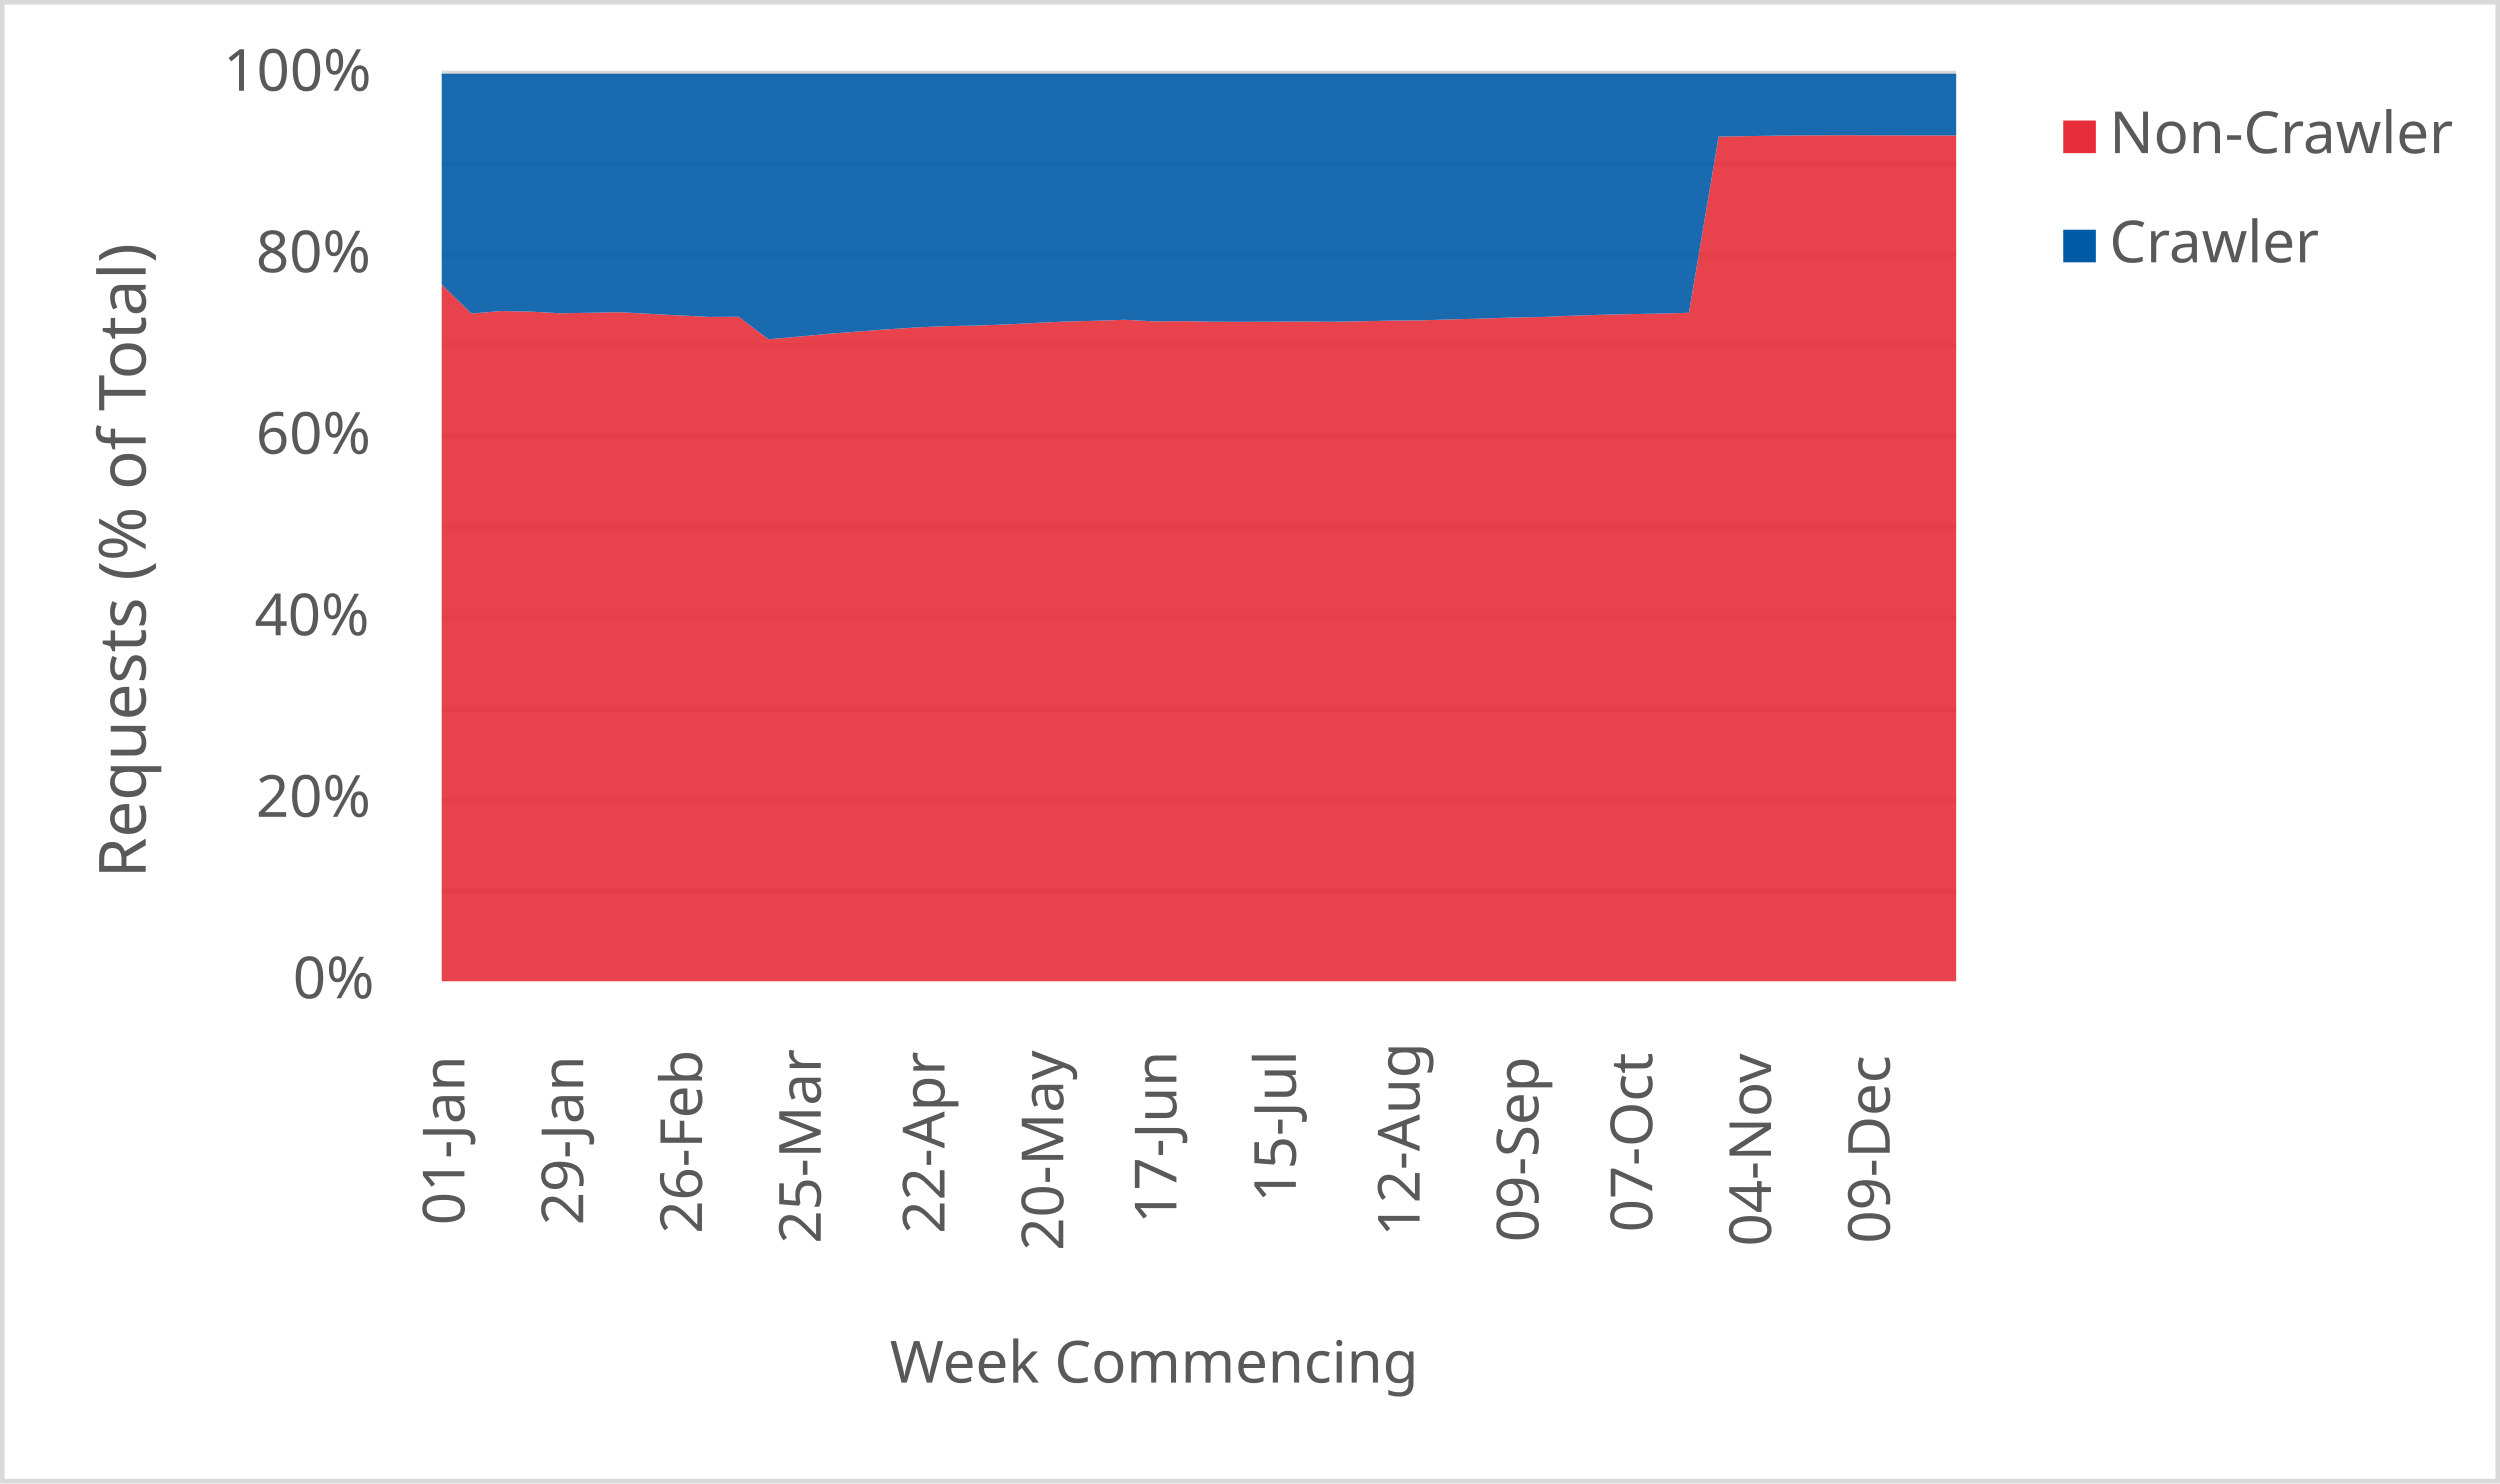
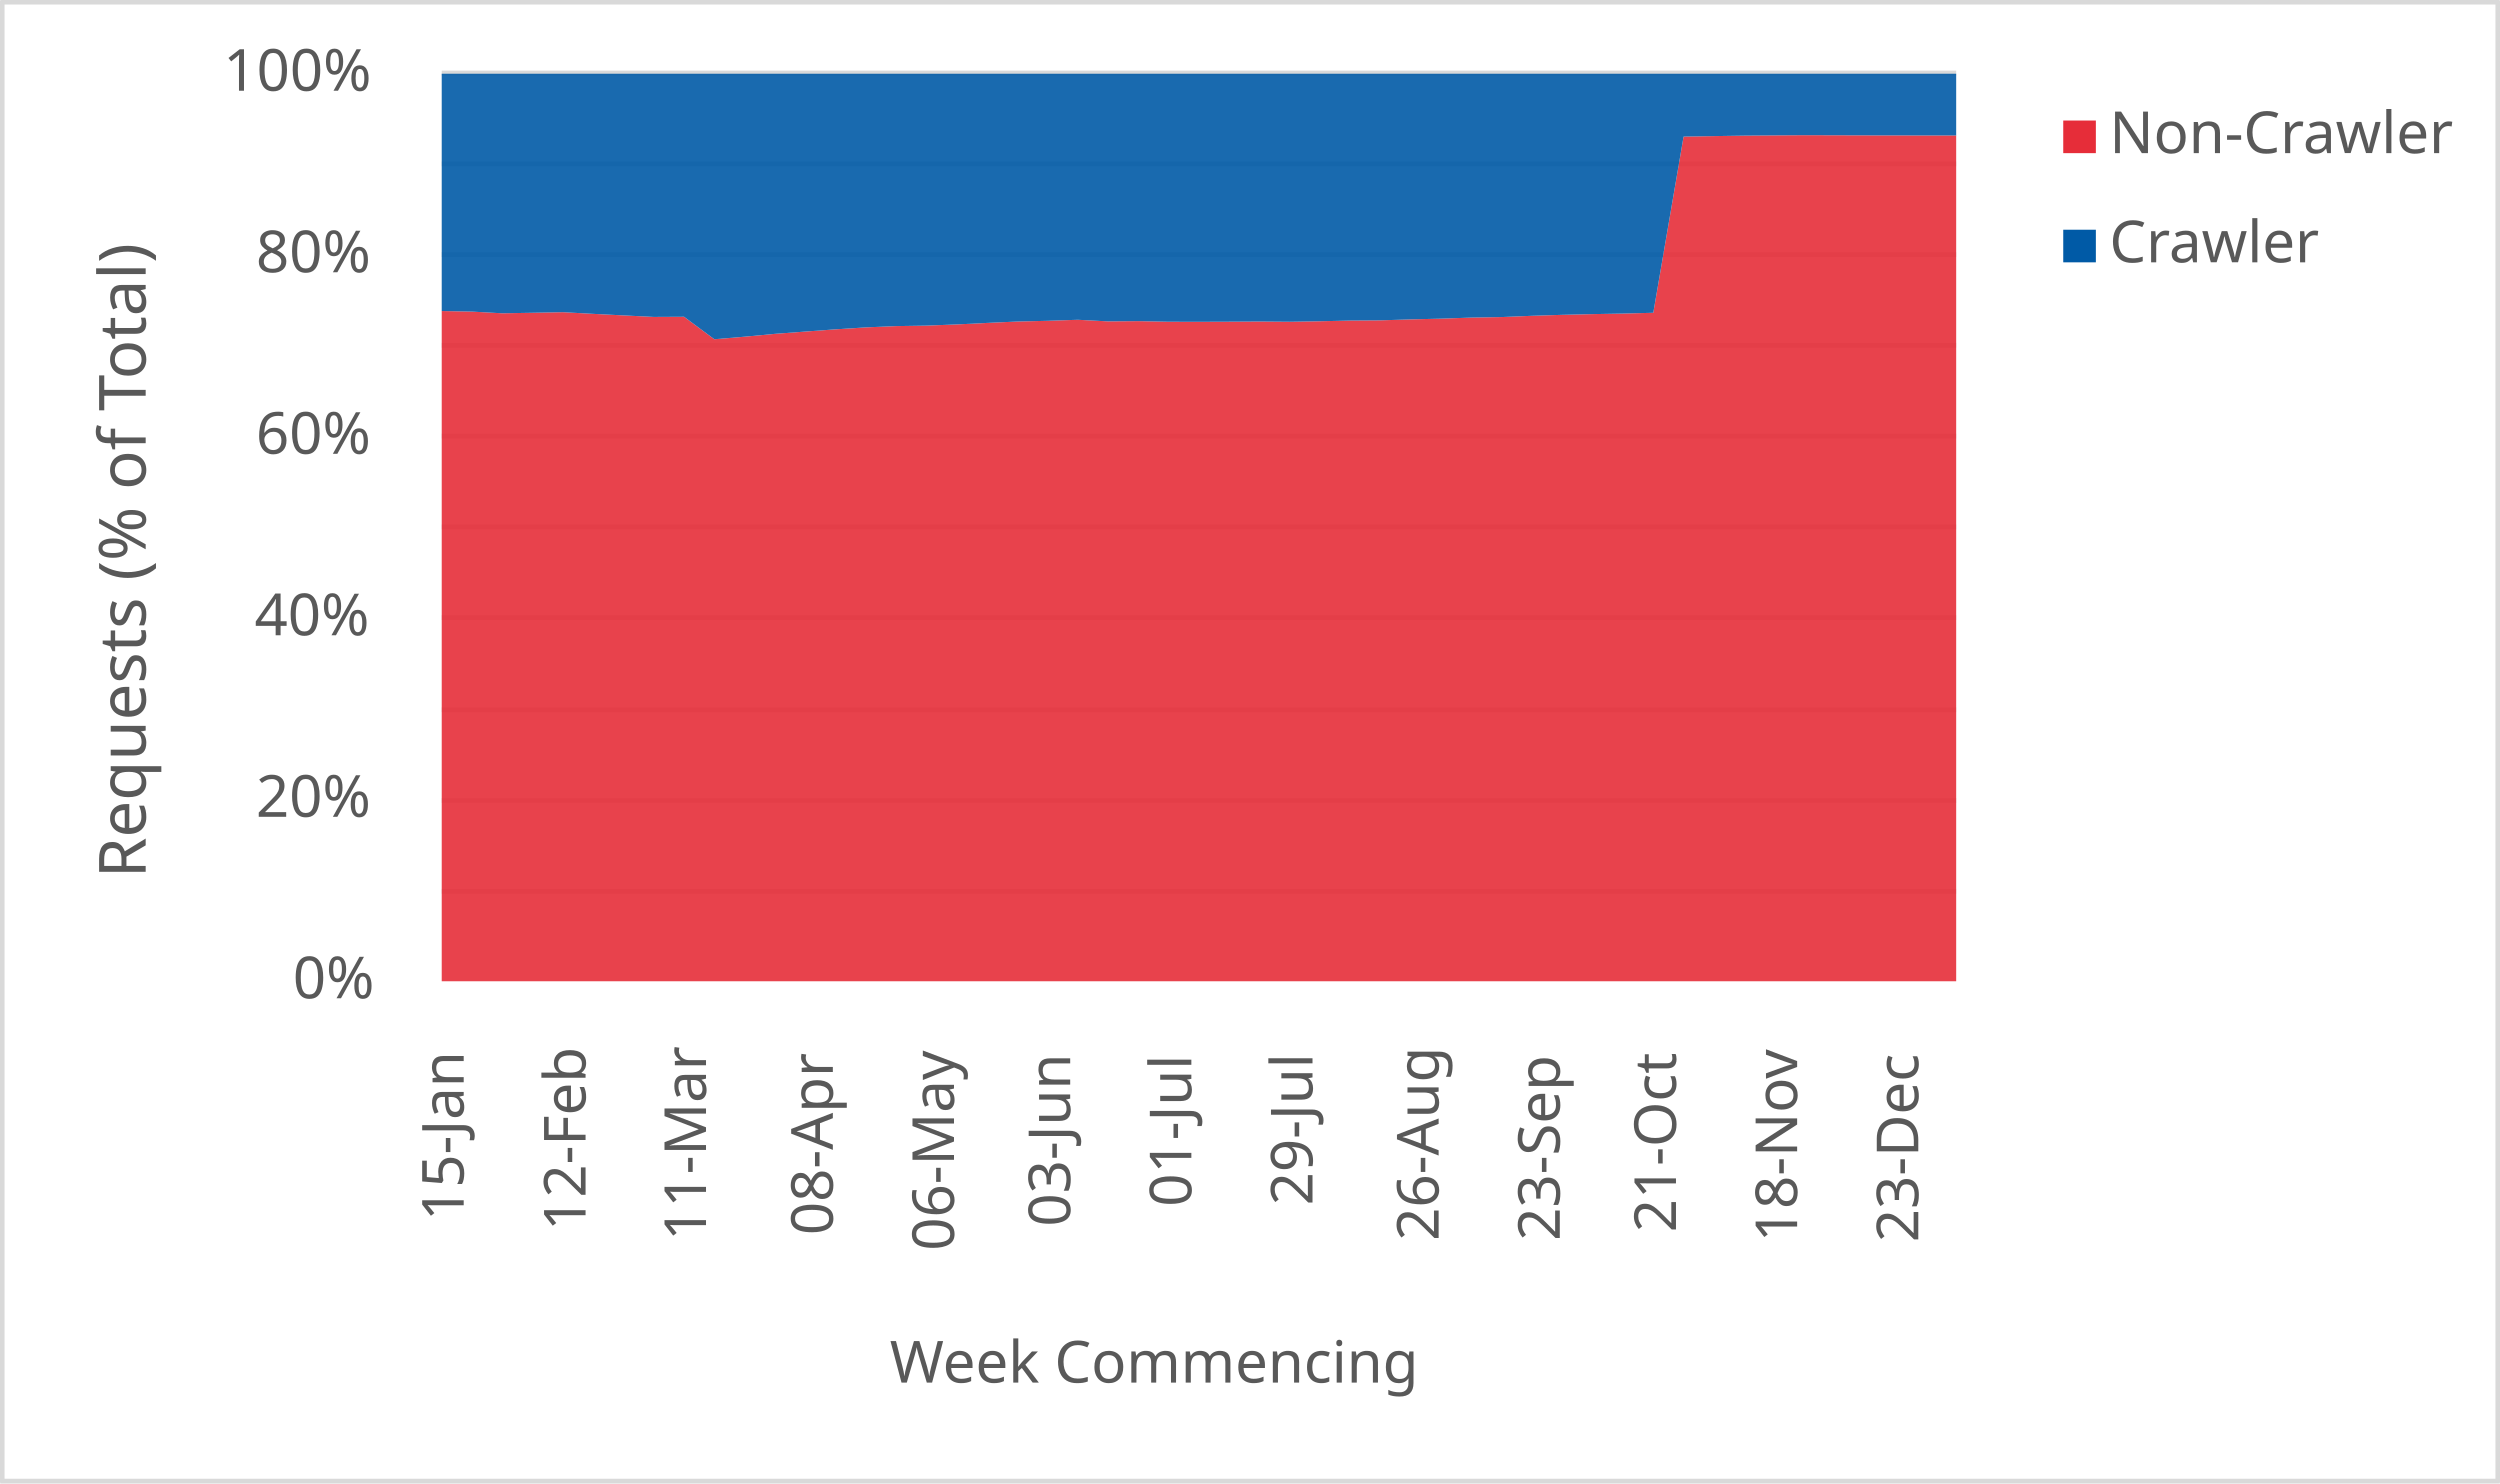
<svg xmlns="http://www.w3.org/2000/svg" width="1763" height="1046" xml:space="preserve" overflow="hidden">
  <defs>
    <clipPath id="clip0">
      <rect x="2917" y="346" width="1763" height="1046" />
    </clipPath>
  </defs>
  <g clip-path="url(#clip0)" transform="translate(-2917 -346)">
    <rect x="2918" y="347" width="1760" height="1043" fill="#FFFFFF" />
    <g>
      <path d="    M3228.5 974.532 4296.5 974.532    M3228.5 910.53 4296.5 910.53    M3228.5 846.528 4296.5 846.528    M3228.5 781.526 4296.5 781.526    M3228.5 717.524 4296.5 717.524    M3228.5 653.522 4296.5 653.522    M3228.5 589.52 4296.5 589.52    M3228.5 525.517 4296.5 525.517    M3228.5 461.515 4296.5 461.515    M3228.5 397.5 4296.5 397.5" stroke="#D9D9D9" stroke-width="3.438" stroke-linejoin="round" stroke-miterlimit="10" fill="none" />
    </g>
    <g>
      <path d="M 1038.5 4296.5 1038.5" stroke="#D9D9D9" stroke-width="3.438" stroke-linejoin="round" stroke-miterlimit="10" fill="none" fill-rule="evenodd" />
    </g>
    <g>
-       <text fill="#595959" font-family="Verdana,sans-serif" font-weight="400" font-size="41" transform="matrix(6.12323e-17 -1 1 6.12323e-17 3244.5 1210)">01-Jan</text>
+       <text fill="#595959" font-family="Verdana,sans-serif" font-weight="400" font-size="41" transform="matrix(6.12323e-17 -1 1 6.12323e-17 3244 1207)">15-Jan</text>
    </g>
    <g>
-       <text fill="#595959" font-family="Verdana,sans-serif" font-weight="400" font-size="41" transform="matrix(6.12323e-17 -1 1 6.12323e-17 3328.265 1210)">29-Jan</text>
+       <text fill="#595959" font-family="Verdana,sans-serif" font-weight="400" font-size="41" transform="matrix(6.12323e-17 -1 1 6.12323e-17 3329.94 1214)">12-Feb</text>
    </g>
    <g>
-       <text fill="#595959" font-family="Verdana,sans-serif" font-weight="400" font-size="41" transform="matrix(6.12323e-17 -1 1 6.12323e-17 3412.029 1216)">26-Feb</text>
+       <text fill="#595959" font-family="Verdana,sans-serif" font-weight="400" font-size="41" transform="matrix(6.12323e-17 -1 1 6.12323e-17 3414.88 1221)">11-Mar</text>
    </g>
    <g>
-       <text fill="#595959" font-family="Verdana,sans-serif" font-weight="400" font-size="41" transform="matrix(6.12323e-17 -1 1 6.12323e-17 3495.794 1223)">25-Mar</text>
+       <text fill="#595959" font-family="Verdana,sans-serif" font-weight="400" font-size="41" transform="matrix(6.12323e-17 -1 1 6.12323e-17 3504.32 1217)">08-Apr</text>
    </g>
    <g>
-       <text fill="#595959" font-family="Verdana,sans-serif" font-weight="400" font-size="41" transform="matrix(6.12323e-17 -1 1 6.12323e-17 3583.059 1216)">22-Apr</text>
+       <text fill="#595959" font-family="Verdana,sans-serif" font-weight="400" font-size="41" transform="matrix(6.12323e-17 -1 1 6.12323e-17 3589.76 1228)">06-May</text>
    </g>
    <g>
-       <text fill="#595959" font-family="Verdana,sans-serif" font-weight="400" font-size="41" transform="matrix(6.12323e-17 -1 1 6.12323e-17 3666.824 1228)">20-May</text>
+       <text fill="#595959" font-family="Verdana,sans-serif" font-weight="400" font-size="41" transform="matrix(6.12323e-17 -1 1 6.12323e-17 3671.7 1211)">03-Jun</text>
    </g>
    <g>
-       <text fill="#595959" font-family="Verdana,sans-serif" font-weight="400" font-size="41" transform="matrix(6.12323e-17 -1 1 6.12323e-17 3746.588 1209)">17-Jun</text>
+       <text fill="#595959" font-family="Verdana,sans-serif" font-weight="400" font-size="41" transform="matrix(6.12323e-17 -1 1 6.12323e-17 3757.14 1197)">01-Jul</text>
    </g>
    <g>
-       <text fill="#595959" font-family="Verdana,sans-serif" font-weight="400" font-size="41" transform="matrix(6.12323e-17 -1 1 6.12323e-17 3830.853 1194)">15-Jul</text>
+       <text fill="#595959" font-family="Verdana,sans-serif" font-weight="400" font-size="41" transform="matrix(6.12323e-17 -1 1 6.12323e-17 3842.58 1196)">29-Jul</text>
    </g>
    <g>
-       <text fill="#595959" font-family="Verdana,sans-serif" font-weight="400" font-size="41" transform="matrix(6.12323e-17 -1 1 6.12323e-17 3918.118 1218)">12-Aug</text>
+       <text fill="#595959" font-family="Verdana,sans-serif" font-weight="400" font-size="41" transform="matrix(6.12323e-17 -1 1 6.12323e-17 3931.52 1221)">26-Aug</text>
    </g>
    <g>
-       <text fill="#595959" font-family="Verdana,sans-serif" font-weight="400" font-size="41" transform="matrix(6.12323e-17 -1 1 6.12323e-17 4001.882 1222)">09-Sep</text>
+       <text fill="#595959" font-family="Verdana,sans-serif" font-weight="400" font-size="41" transform="matrix(6.12323e-17 -1 1 6.12323e-17 4016.96 1221)">23-Sep</text>
    </g>
    <g>
-       <text fill="#595959" font-family="Verdana,sans-serif" font-weight="400" font-size="41" transform="matrix(6.12323e-17 -1 1 6.12323e-17 4082.147 1215)">07-Oct</text>
+       <text fill="#595959" font-family="Verdana,sans-serif" font-weight="400" font-size="41" transform="matrix(6.12323e-17 -1 1 6.12323e-17 4098.9 1215)">21-Oct</text>
    </g>
    <g>
-       <text fill="#595959" font-family="Verdana,sans-serif" font-weight="400" font-size="41" transform="matrix(6.12323e-17 -1 1 6.12323e-17 4165.912 1225)">04-Nov</text>
+       <text fill="#595959" font-family="Verdana,sans-serif" font-weight="400" font-size="41" transform="matrix(6.12323e-17 -1 1 6.12323e-17 4184.34 1222)">18-Nov</text>
    </g>
    <g>
-       <text fill="#595959" font-family="Verdana,sans-serif" font-weight="400" font-size="41" transform="matrix(6.12323e-17 -1 1 6.12323e-17 4249.676 1223)">09-Dec</text>
+       <text fill="#595959" font-family="Verdana,sans-serif" font-weight="400" font-size="41" transform="matrix(6.12323e-17 -1 1 6.12323e-17 4269.78 1222)">23-Dec</text>
    </g>
    <g>
      <text fill="#595959" font-family="Verdana,sans-serif" font-weight="400" font-size="41" transform="matrix(1 0 0 1 3123.5 1050)">0%</text>
    </g>
    <g>
      <text fill="#595959" font-family="Verdana,sans-serif" font-weight="400" font-size="41" transform="matrix(1 0 0 1 3097.5 922)">20%</text>
    </g>
    <g>
      <text fill="#595959" font-family="Verdana,sans-serif" font-weight="400" font-size="41" transform="matrix(1 0 0 1 3096.5 794)">40%</text>
    </g>
    <g>
      <text fill="#595959" font-family="Verdana,sans-serif" font-weight="400" font-size="41" transform="matrix(1 0 0 1 3097.5 666)">60%</text>
    </g>
    <g>
      <text fill="#595959" font-family="Verdana,sans-serif" font-weight="400" font-size="41" transform="matrix(1 0 0 1 3097.5 538)">80%</text>
    </g>
    <g>
      <text fill="#595959" font-family="Verdana,sans-serif" font-weight="400" font-size="41" transform="matrix(1 0 0 1 3074.5 410)">100%</text>
    </g>
    <g>
      <text fill="#595959" font-family="Verdana,sans-serif" font-weight="400" font-size="41" transform="matrix(1 0 0 1 3544.5 1321)">Week Commencing</text>
    </g>
    <g>
      <text fill="#595959" font-family="Verdana,sans-serif" font-weight="400" font-size="46" transform="matrix(6.12323e-17 -1 1 6.12323e-17 3019.73 965.25)">Requests (% of Total)</text>
    </g>
    <rect x="2918.5" y="347.5" width="1760" height="1043" stroke="#D9D9D9" stroke-width="3.438" stroke-linejoin="round" stroke-miterlimit="10" fill="none" />
    <g>
-       <path d="M3228.5 1038 3249.441 1038 3270.382 1038 3291.324 1038 3312.265 1038 3333.206 1038 3354.147 1038 3375.088 1038 3396.029 1038 3416.971 1038 3437.912 1038 3458.853 1038 3479.794 1038 3500.735 1038 3521.676 1038 3542.618 1038 3563.559 1038 3584.5 1038 3605.441 1038 3626.382 1038 3647.324 1038 3668.265 1038 3689.206 1038 3710.147 1038 3731.088 1038 3752.029 1038 3772.971 1038 3793.912 1038 3814.853 1038 3835.794 1038 3856.735 1038 3877.676 1038 3898.618 1038 3919.559 1038 3940.5 1038 3961.441 1038 3982.382 1038 4003.324 1038 4024.265 1038 4045.206 1038 4066.147 1038 4087.088 1038 4108.029 1038 4128.971 1038 4149.912 1038 4170.853 1038 4191.794 1038 4212.735 1038 4233.676 1038 4254.618 1038 4275.559 1038 4296.5 1038 4296.5 441.543 4275.559 441.474 4254.618 441.459 4233.676 441.388 4212.735 441.329 4191.794 441.473 4170.853 441.645 4149.912 441.985 4128.971 442.333 4108.029 566.572 4087.088 567.131 4066.147 567.513 4045.206 568.014 4024.265 568.697 4003.324 569.583 3982.382 569.956 3961.441 570.707 3940.5 571.224 3919.559 571.904 3898.618 572.063 3877.676 572.549 3856.735 572.911 3835.794 572.733 3814.853 572.862 3793.912 572.937 3772.971 572.894 3752.029 572.465 3731.088 572.633 3710.147 571.508 3689.206 572.232 3668.265 572.746 3647.324 573.726 3626.382 574.788 3605.441 575.629 3584.5 575.969 3563.559 576.873 3542.618 578.247 3521.676 579.83 3500.735 581.426 3479.794 583.435 3458.853 585.23 3437.912 569.376 3416.971 569.492 3396.029 568.421 3375.088 567.329 3354.147 566.161 3333.206 566.563 3312.265 566.937 3291.324 565.743 3270.382 565.333 3249.441 567.131 3228.5 546.636 3228.5 1038Z" fill="#e62d39" opacity="0.9" />
+       <path d="M3228.5 1038 3249.86 1038 3271.22 1038 3292.58 1038 3313.94 1038 3335.3 1038 3356.66 1038 3378.02 1038 3399.38 1038 3420.74 1038 3442.1 1038 3463.46 1038 3484.82 1038 3506.18 1038 3527.54 1038 3548.9 1038 3570.26 1038 3591.62 1038 3612.98 1038 3634.34 1038 3655.7 1038 3677.06 1038 3698.42 1038 3719.78 1038 3741.14 1038 3762.5 1038 3783.86 1038 3805.22 1038 3826.58 1038 3847.94 1038 3869.3 1038 3890.66 1038 3912.02 1038 3933.38 1038 3954.74 1038 3976.1 1038 3997.46 1038 4018.82 1038 4040.18 1038 4061.54 1038 4082.9 1038 4104.26 1038 4125.62 1038 4146.98 1038 4168.34 1038 4189.7 1038 4211.06 1038 4232.42 1038 4253.78 1038 4275.14 1038 4296.5 1038 4296.5 441.534 4275.14 441.543 4253.78 441.474 4232.42 441.459 4211.06 441.388 4189.7 441.329 4168.34 441.473 4146.98 441.645 4125.62 441.985 4104.26 442.333 4082.9 566.572 4061.54 567.131 4040.18 567.513 4018.82 568.014 3997.46 568.697 3976.1 569.583 3954.74 569.956 3933.38 570.707 3912.02 571.224 3890.66 571.904 3869.3 572.063 3847.94 572.549 3826.58 572.911 3805.22 572.733 3783.86 572.862 3762.5 572.937 3741.14 572.894 3719.78 572.465 3698.42 572.633 3677.06 571.508 3655.7 572.232 3634.34 572.746 3612.98 573.726 3591.62 574.788 3570.26 575.629 3548.9 575.969 3527.54 576.873 3506.18 578.247 3484.82 579.83 3463.46 581.426 3442.1 583.435 3420.74 585.23 3399.38 569.376 3378.02 569.492 3356.66 568.421 3335.3 567.329 3313.94 566.161 3292.58 566.563 3271.22 566.937 3249.86 565.743 3228.5 565.333 3228.5 1038Z" fill="#e62d39" opacity="0.9" />
    </g>
    <g>
-       <path d="M3228.5 546.636 3249.441 567.131 3270.382 565.333 3291.324 565.743 3312.265 566.937 3333.206 566.563 3354.147 566.161 3375.088 567.329 3396.029 568.421 3416.971 569.492 3437.912 569.376 3458.853 585.23 3479.794 583.435 3500.735 581.426 3521.676 579.83 3542.618 578.247 3563.559 576.873 3584.5 575.969 3605.441 575.629 3626.382 574.788 3647.324 573.726 3668.265 572.746 3689.206 572.232 3710.147 571.508 3731.088 572.633 3752.029 572.465 3772.971 572.894 3793.912 572.937 3814.853 572.862 3835.794 572.733 3856.735 572.911 3877.676 572.549 3898.618 572.063 3919.559 571.904 3940.5 571.224 3961.441 570.707 3982.382 569.956 4003.324 569.583 4024.265 568.697 4045.206 568.014 4066.147 567.513 4087.088 567.131 4108.029 566.572 4128.971 442.333 4149.912 441.985 4170.853 441.645 4191.794 441.473 4212.735 441.329 4233.676 441.388 4254.618 441.459 4275.559 441.474 4296.5 441.543 4296.5 398 4275.559 398 4254.618 398 4233.676 398 4212.735 398 4191.794 398 4170.853 398 4149.912 398 4128.971 398 4108.029 398 4087.088 398 4066.147 398 4045.206 398 4024.265 398 4003.324 398 3982.382 398 3961.441 398 3940.5 398 3919.559 398 3898.618 398 3877.676 398 3856.735 398 3835.794 398 3814.853 398 3793.912 398 3772.971 398 3752.029 398 3731.088 398 3710.147 398 3689.206 398 3668.265 398 3647.324 398 3626.382 398 3605.441 398 3584.5 398 3563.559 398 3542.618 398 3521.676 398 3500.735 398 3479.794 398 3458.853 398 3437.912 398 3416.971 398 3396.029 398 3375.088 398 3354.147 398 3333.206 398 3312.265 398 3291.324 398 3270.382 398 3249.441 398 3228.5 398 3228.5 546.636Z" fill="#005aa6" opacity="0.9" />
+       <path d="M3228.5 565.333 3249.86 565.743 3271.22 566.937 3292.58 566.563 3313.94 566.161 3335.3 567.329 3356.66 568.421 3378.02 569.492 3399.38 569.376 3420.74 585.23 3442.1 583.435 3463.46 581.426 3484.82 579.83 3506.18 578.247 3527.54 576.873 3548.9 575.969 3570.26 575.629 3591.62 574.788 3612.98 573.726 3634.34 572.746 3655.7 572.232 3677.06 571.508 3698.42 572.633 3719.78 572.465 3741.14 572.894 3762.5 572.937 3783.86 572.862 3805.22 572.733 3826.58 572.911 3847.94 572.549 3869.3 572.063 3890.66 571.904 3912.02 571.224 3933.38 570.707 3954.74 569.956 3976.1 569.583 3997.46 568.697 4018.82 568.014 4040.18 567.513 4061.54 567.131 4082.9 566.572 4104.26 442.333 4125.62 441.985 4146.98 441.645 4168.34 441.473 4189.7 441.329 4211.06 441.388 4232.42 441.459 4253.78 441.474 4275.14 441.543 4296.5 441.534 4296.5 398 4275.14 398 4253.78 398 4232.42 398 4211.06 398 4189.7 398 4168.34 398 4146.98 398 4125.62 398 4104.26 398 4082.9 398 4061.54 398 4040.18 398 4018.82 398 3997.46 398 3976.1 398 3954.74 398 3933.38 398 3912.02 398 3890.66 398 3869.3 398 3847.94 398 3826.58 398 3805.22 398 3783.86 398 3762.5 398 3741.14 398 3719.78 398 3698.42 398 3677.06 398 3655.7 398 3634.34 398 3612.98 398 3591.62 398 3570.26 398 3548.9 398 3527.54 398 3506.18 398 3484.82 398 3463.46 398 3442.1 398 3420.74 398 3399.38 398 3378.02 398 3356.66 398 3335.3 398 3313.94 398 3292.58 398 3271.22 398 3249.86 398 3228.5 398 3228.5 565.333Z" fill="#005aa6" opacity="0.9" />
    </g>
    <g>
      <rect x="4372" y="431" width="23" height="23" fill="#e62d39" />
    </g>
    <g>
      <text fill="#595959" font-family="Verdana,sans-serif" font-weight="400" font-size="41" transform="matrix(1 0 0 1 4404.56 454)">Non-Crawler</text>
    </g>
    <g>
      <rect x="4372" y="508" width="23" height="23" fill="#005aa6" />
    </g>
    <g>
      <text fill="#595959" font-family="Verdana,sans-serif" font-weight="400" font-size="41" transform="matrix(1 0 0 1 4404.56 531)">Crawler</text>
    </g>
  </g>
</svg>
